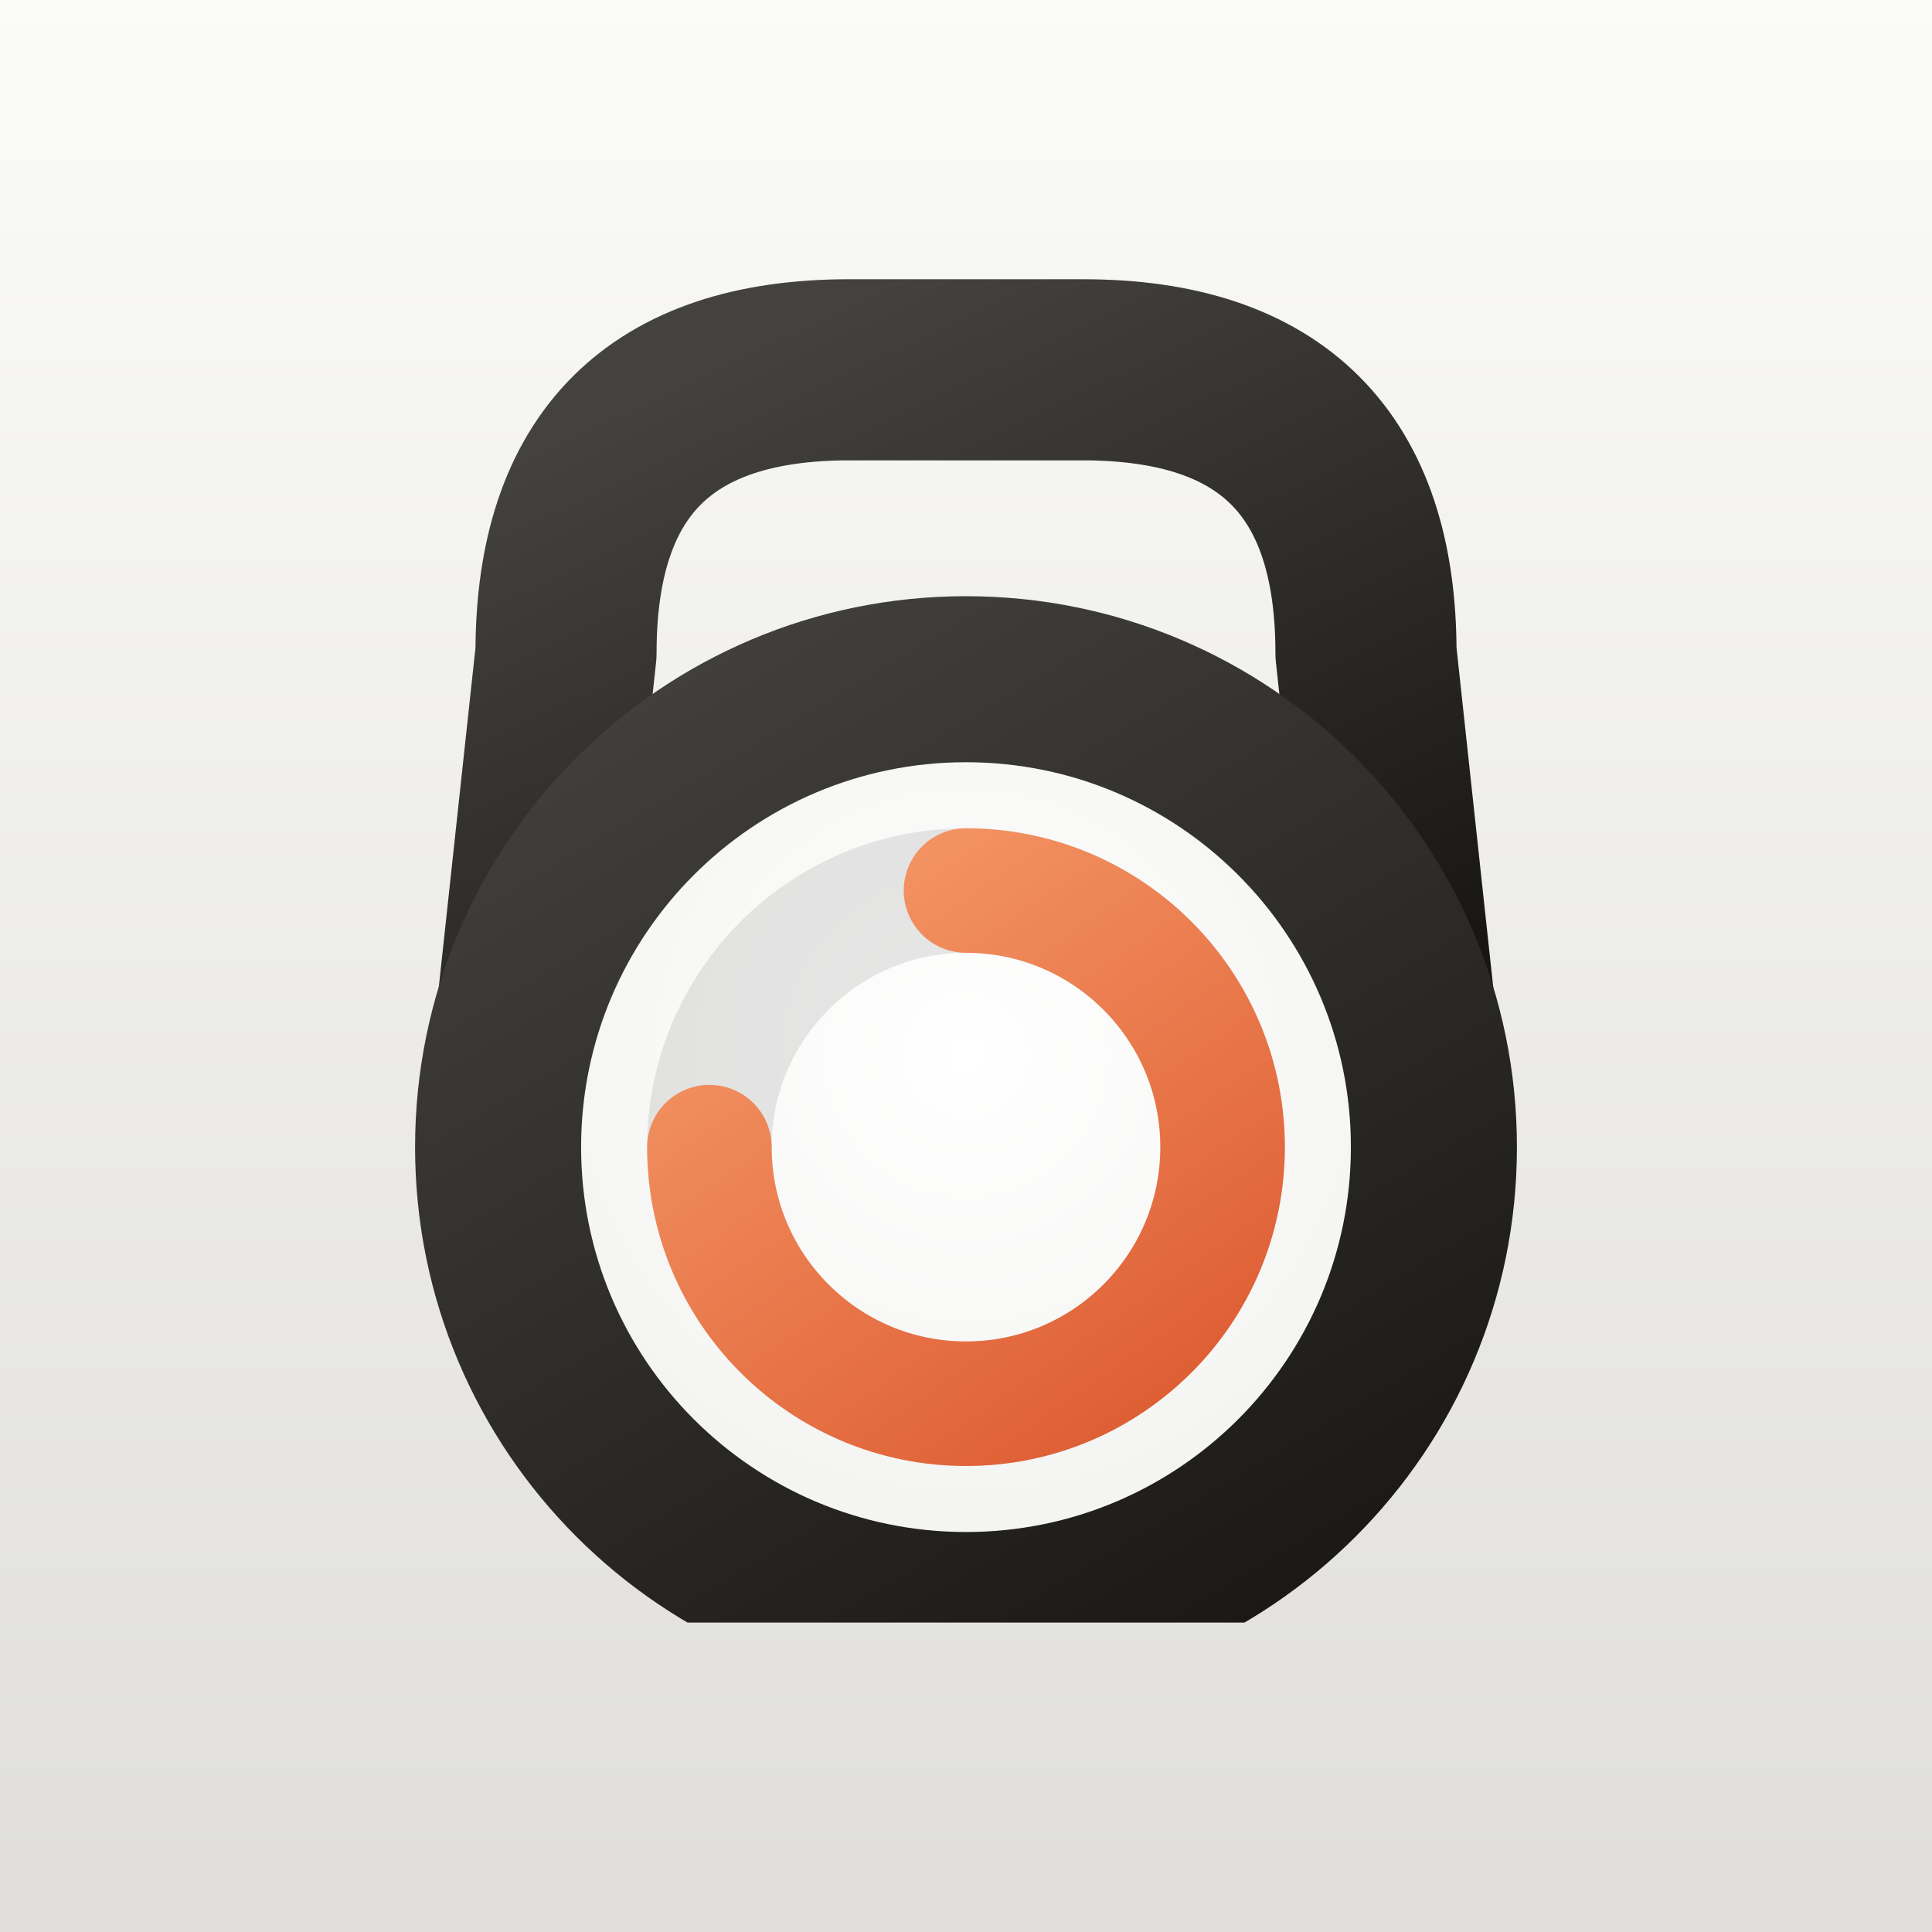
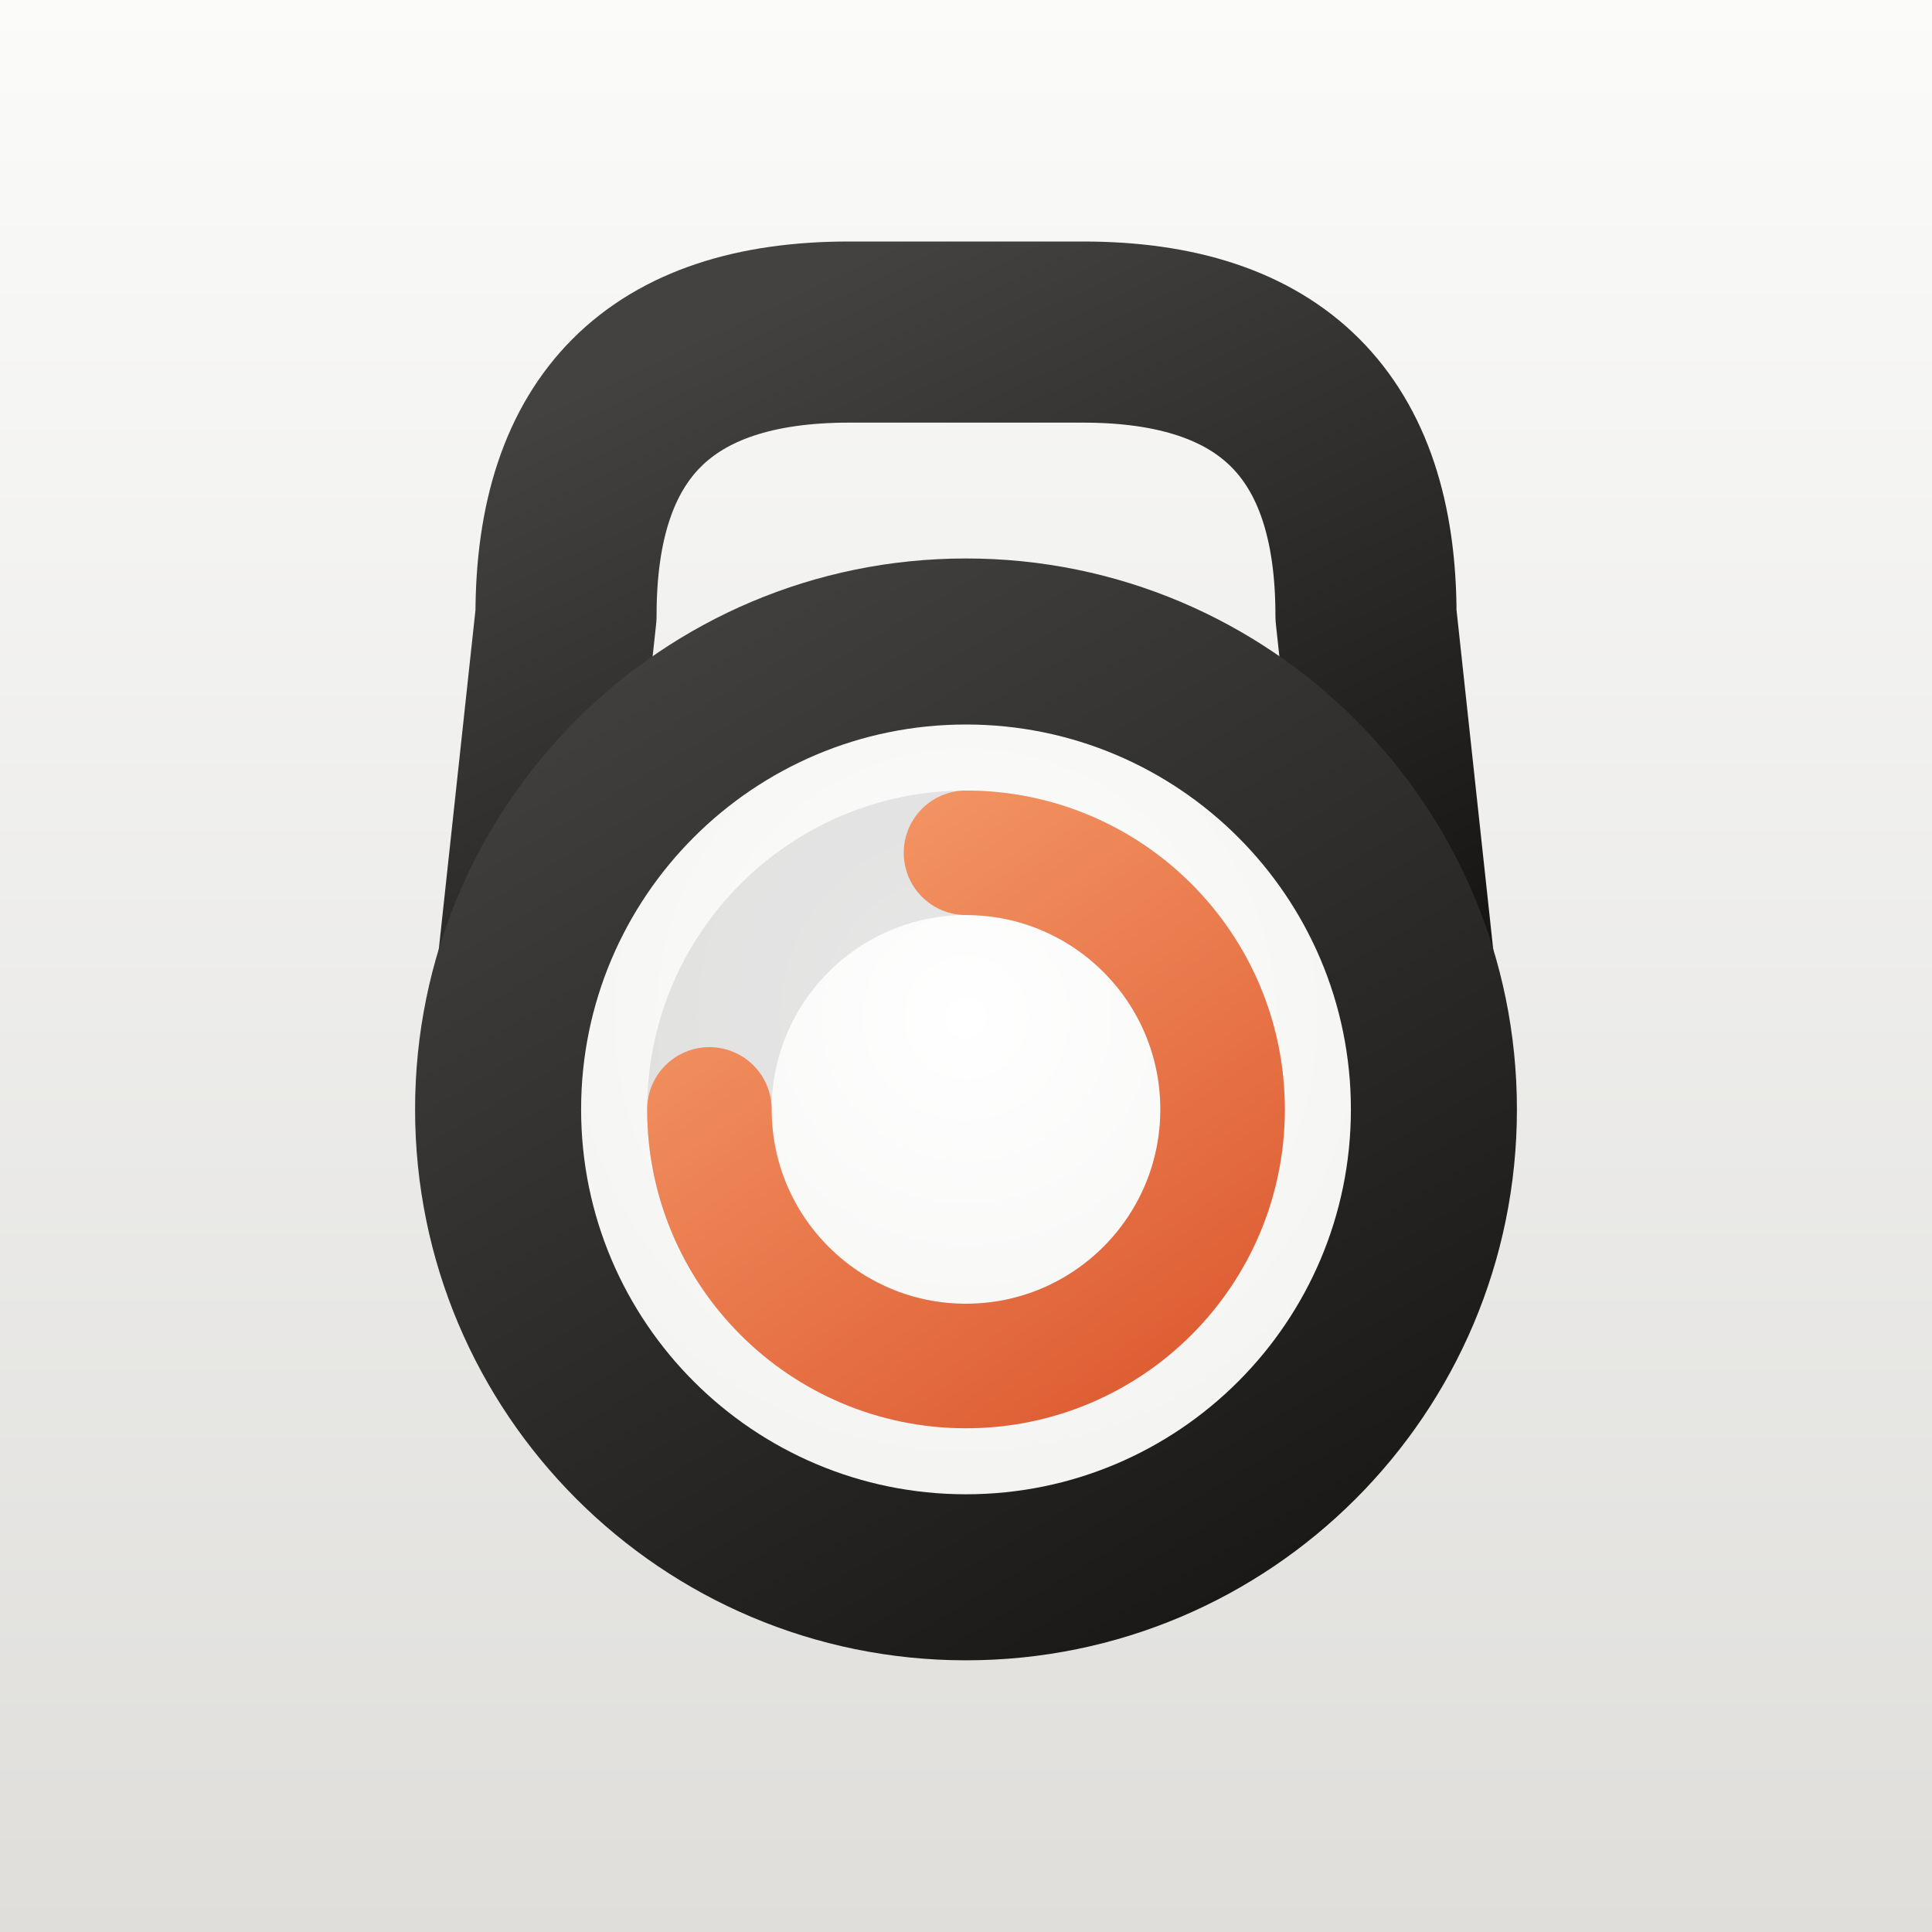
<svg xmlns="http://www.w3.org/2000/svg" viewBox="0 0 1024 1024" width="1024" height="1024">
  <defs>
    <linearGradient id="bg" x1="0" y1="0" x2="0" y2="1">
      <stop offset="0" stop-color="#FBFBFA" />
      <stop offset="1" stop-color="#DFDEDB" />
    </linearGradient>
  </defs>
  <rect width="1024" height="1024" fill="url(#bg)" />
-   <g transform="translate(512 512) scale(1) translate(-512 -536)">
+   <g transform="translate(512 512) scale(1) translate(-512 -556)">
    <defs>
      <linearGradient id="g-bell" x1="0.2" y1="0" x2="0.8" y2="1">
        <stop offset="0" stop-color="#434240" />
        <stop offset="1" stop-color="#171614" />
      </linearGradient>
      <linearGradient id="g-ring" x1="0.15" y1="0" x2="0.85" y2="1">
        <stop offset="0" stop-color="#F49665" />
        <stop offset="1" stop-color="#DF5F35" />
      </linearGradient>
      <radialGradient id="g-face" cx="0.5" cy="0.38" r="0.7">
        <stop offset="0" stop-color="#FFFFFF" />
        <stop offset="1" stop-color="#F2F2F0" />
      </radialGradient>
-       <clipPath id="g-base">
-         <rect x="0" y="0" width="1024" height="884" />
-       </clipPath>
    </defs>
    <path d="M 276 592 L 300 370 Q 300 220, 450 220 L 574 220 Q 724 220, 724 370 L 748 592" fill="none" stroke="url(#g-bell)" stroke-width="96" stroke-linejoin="round" />
-     <circle cx="512" cy="632" r="292" fill="url(#g-bell)" clip-path="url(#g-base)" />
+     <circle cx="512" cy="632" r="292" fill="url(#g-bell)" />
    <circle cx="512" cy="632" r="204" fill="url(#g-face)" />
    <circle cx="512" cy="632" r="136" fill="none" stroke="rgba(0,0,0,0.09)" stroke-width="66" />
    <path d="M 512.0 496.0 A 136 136 0 1 1 376.0 632.0" fill="none" stroke="url(#g-ring)" stroke-width="66" stroke-linecap="round" />
  </g>
</svg>
